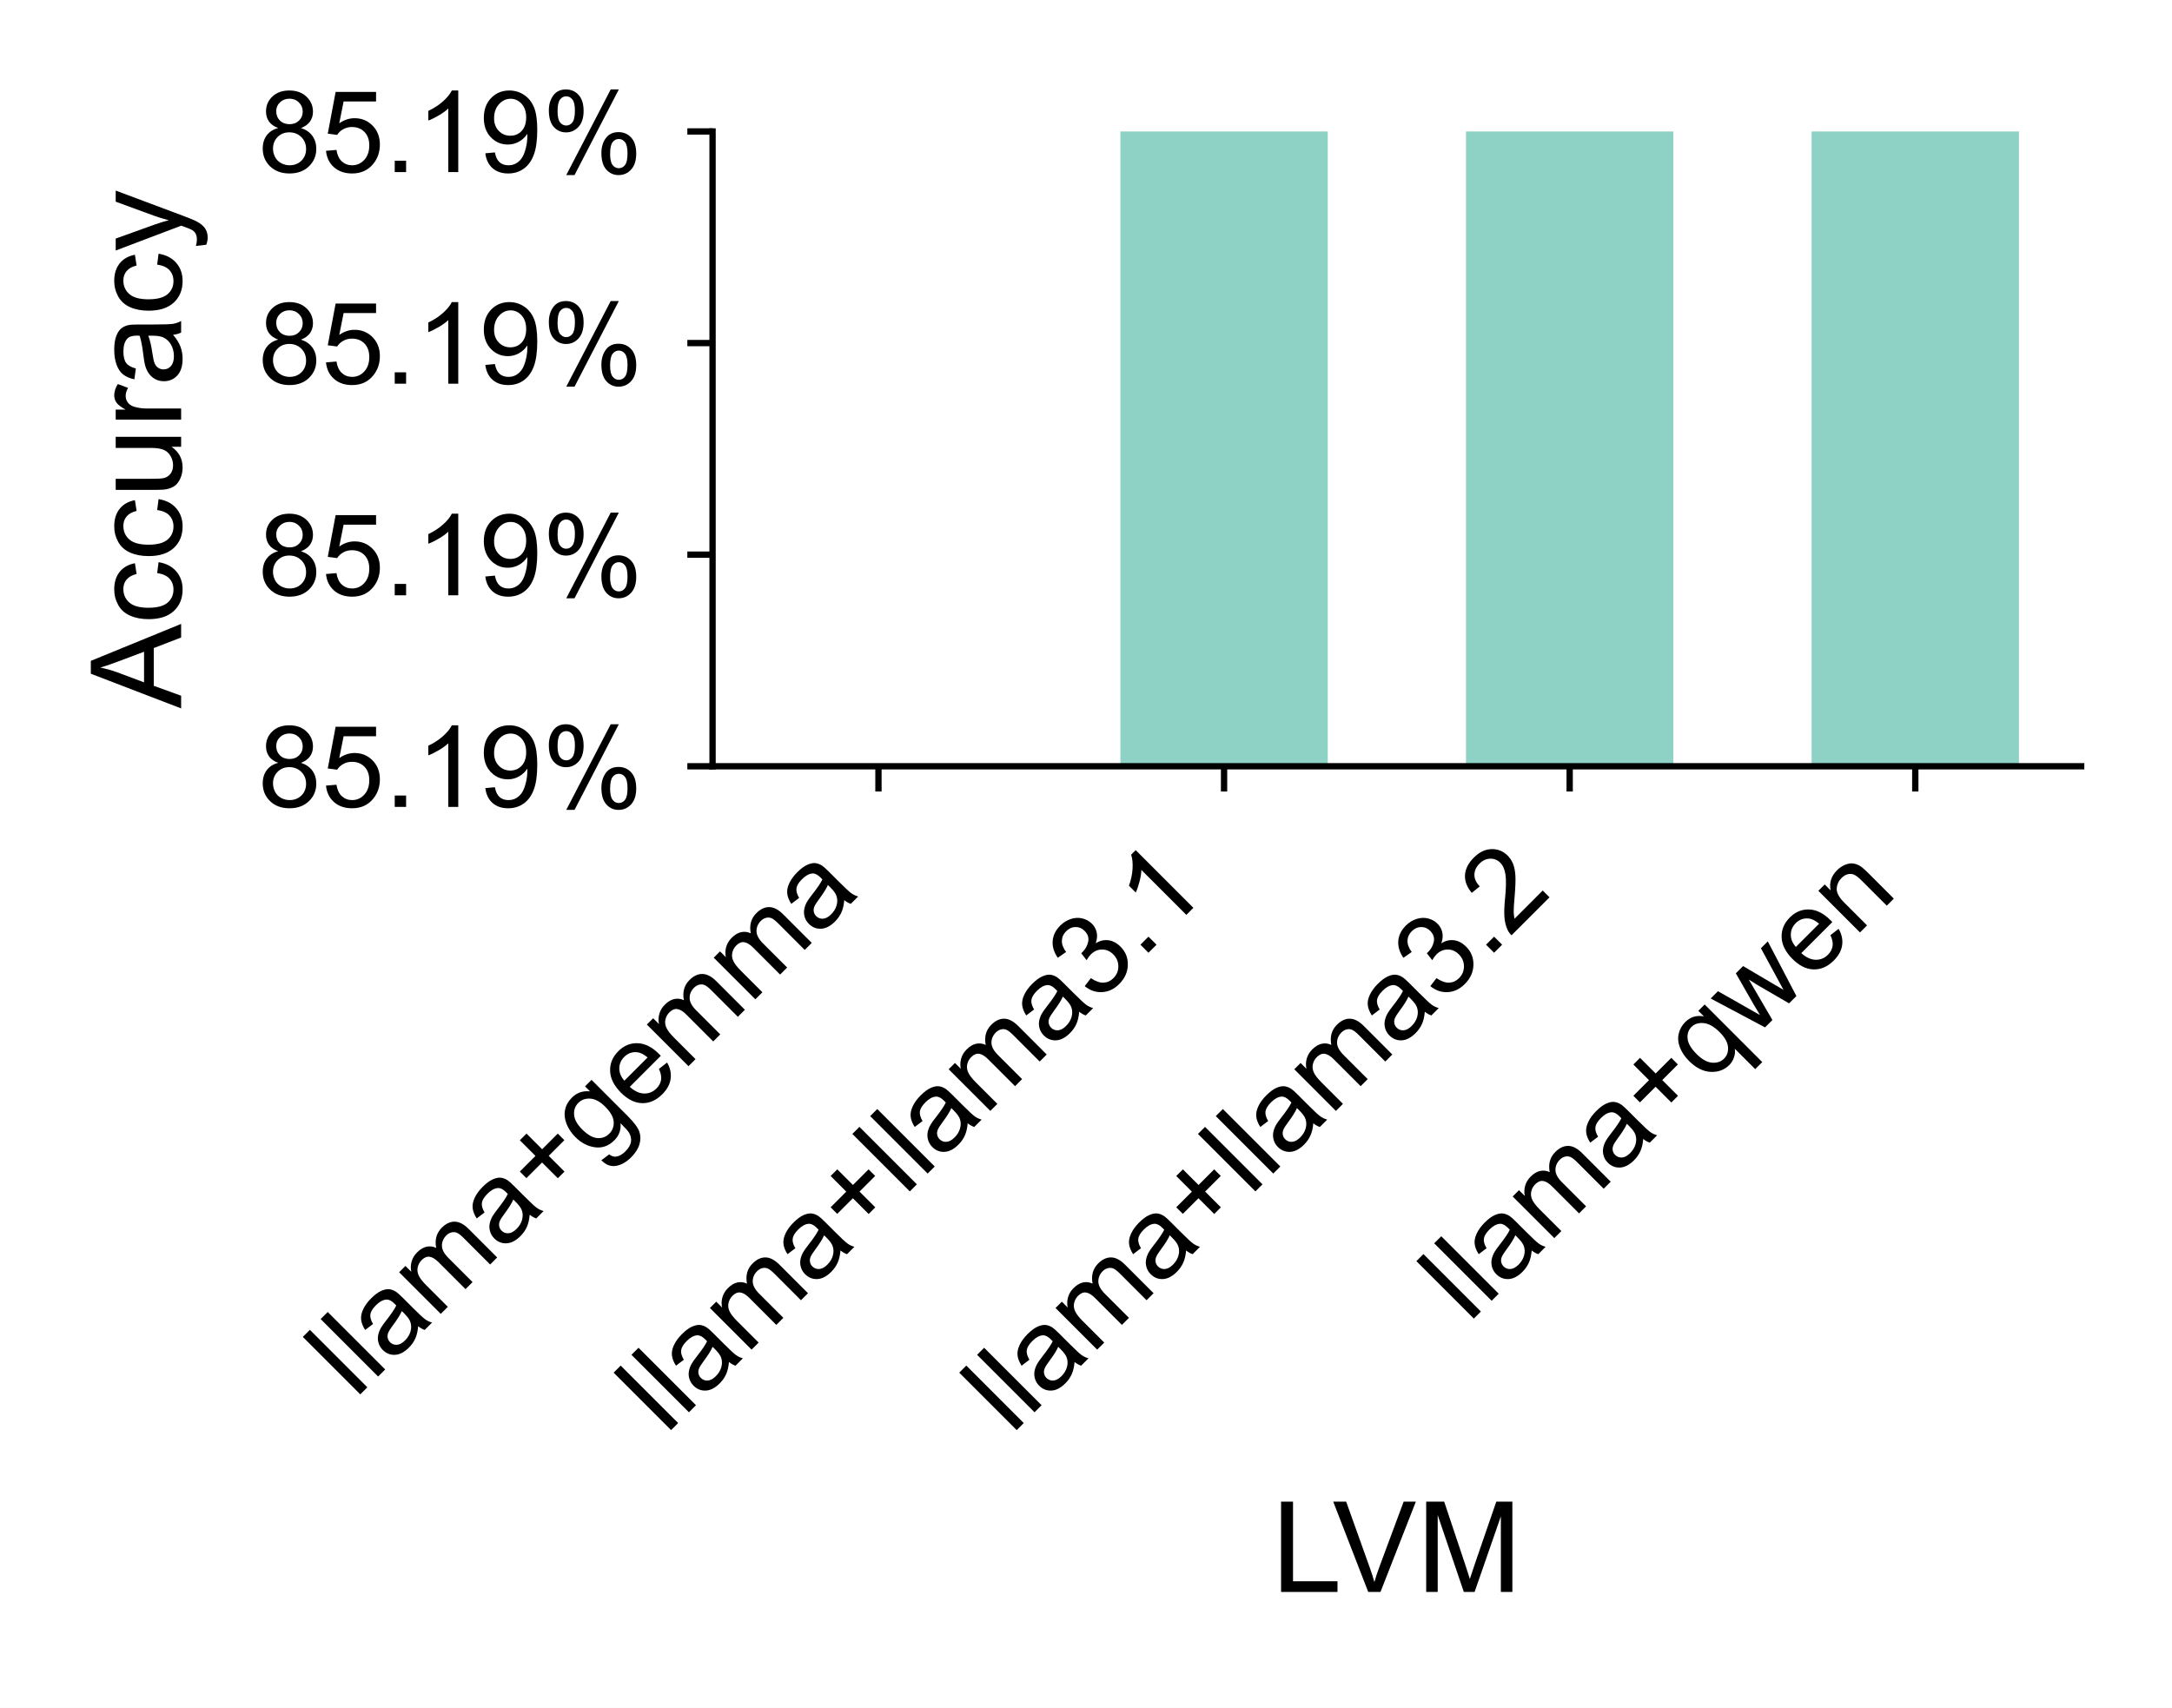
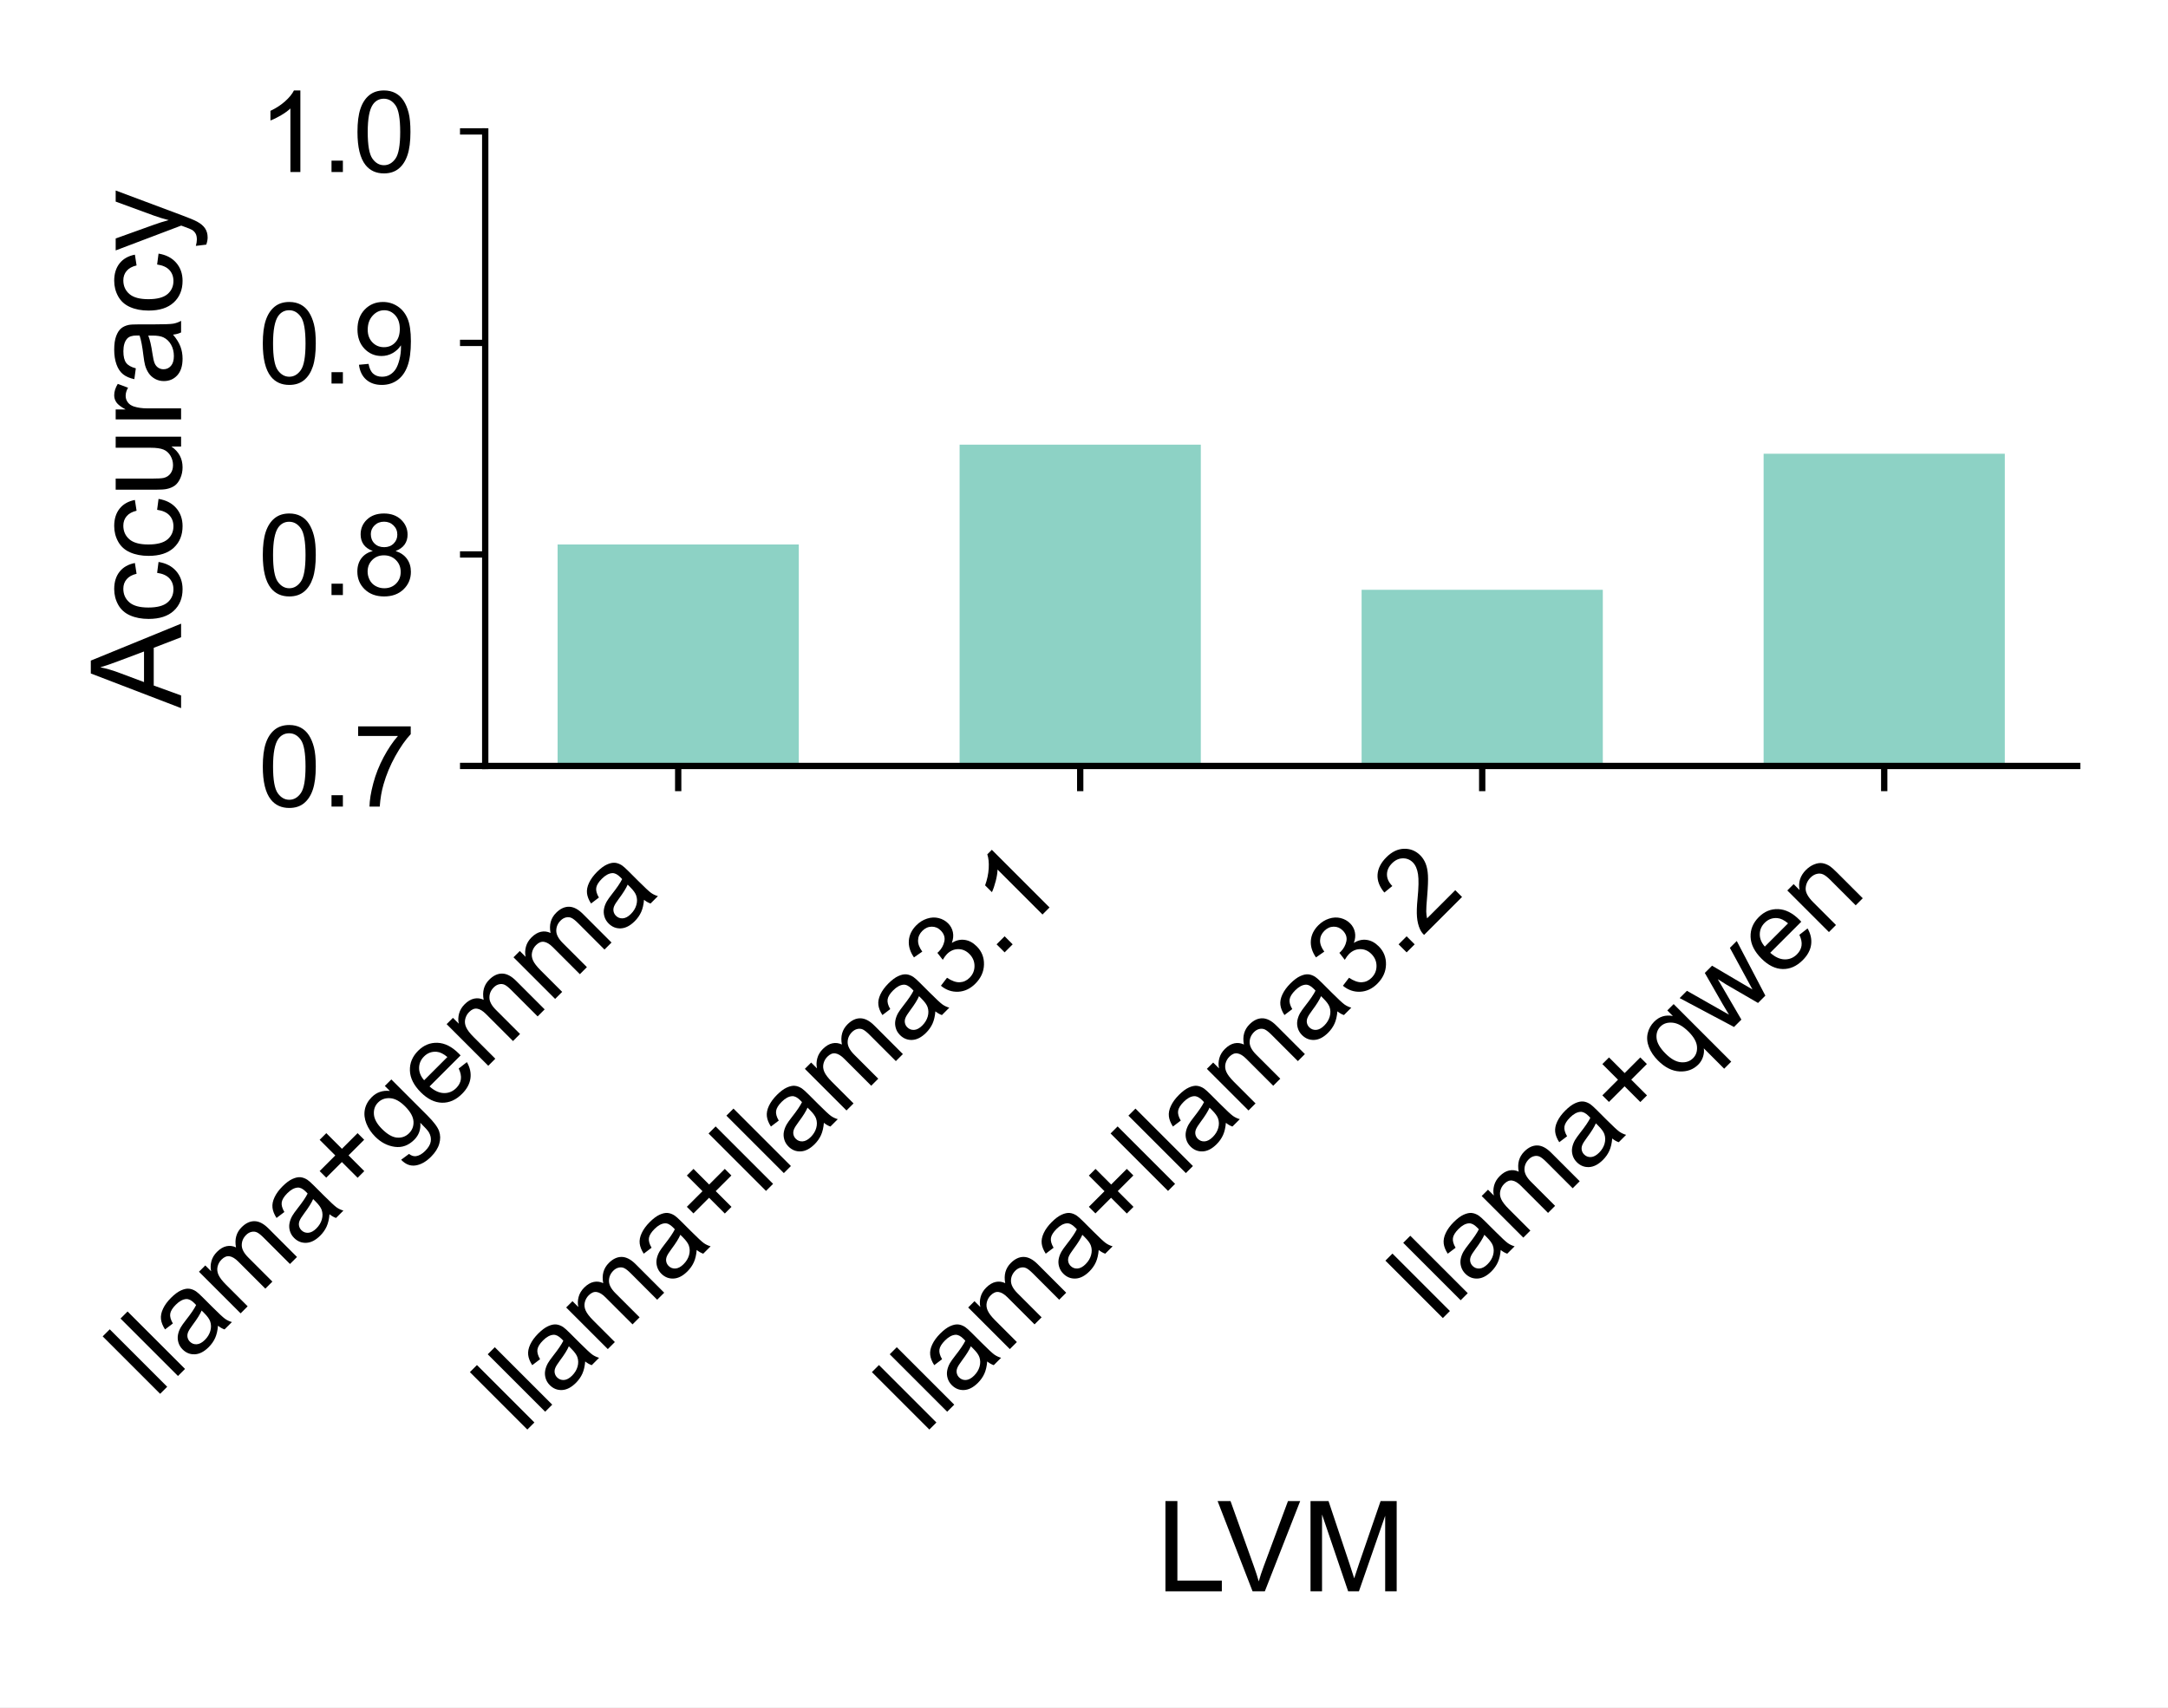
- <svg xmlns="http://www.w3.org/2000/svg" xmlns:xlink="http://www.w3.org/1999/xlink" width="172.175pt" height="135.386pt" viewBox="0 0 172.175 135.386" version="1.1">
+ <svg xmlns="http://www.w3.org/2000/svg" xmlns:xlink="http://www.w3.org/1999/xlink" width="171.893pt" height="135.386pt" viewBox="0 0 171.893 135.386" version="1.1">
  <defs>
    <style type="text/css">*{stroke-linejoin: round; stroke-linecap: butt}</style>
  </defs>
  <g id="figure_1">
    <g id="patch_1">
-       <path d="M 0 135.386  L 172.175 135.386  L 172.175 0  L 0 0  z " style="fill: #ffffff" />
+       <path d="M 0 135.386  L 171.893 135.386  L 171.893 0  L 0 0  z " style="fill: #ffffff" />
    </g>
    <g id="axes_1">
      <g id="patch_2">
-         <path d="M 56.485 60.744  L 164.975 60.744  L 164.975 10.421  L 56.485 10.421  z " style="fill: #ffffff" />
+         <path d="M 38.472 60.744  L 164.692 60.744  L 164.692 10.421  L 38.472 10.421  z " style="fill: #ffffff" />
      </g>
      <g id="patch_3">
-         <path d="M 61.417 178.164  L 77.854 178.164  L 77.854 178.164  L 61.417 178.164  z " clip-path="url(#p3c04a5ae93)" style="fill: #8dd2c5" />
+         <path d="M 44.21 178.164  L 63.334 178.164  L 63.334 43.181  L 44.21 43.181  z " clip-path="url(#p8244721c2c)" style="fill: #8dd2c5" />
      </g>
      <g id="patch_4">
-         <path d="M 88.813 178.164  L 105.251 178.164  L 105.251 10.421  L 88.813 10.421  z " clip-path="url(#p3c04a5ae93)" style="fill: #8dd2c5" />
+         <path d="M 76.084 178.164  L 95.208 178.164  L 95.208 35.264  L 76.084 35.264  z " clip-path="url(#p8244721c2c)" style="fill: #8dd2c5" />
      </g>
      <g id="patch_5">
-         <path d="M 116.209 178.164  L 132.647 178.164  L 132.647 -157.322  L 116.209 -157.322  z " clip-path="url(#p3c04a5ae93)" style="fill: #8dd2c5" />
+         <path d="M 107.957 178.164  L 127.081 178.164  L 127.081 46.771  L 107.957 46.771  z " clip-path="url(#p8244721c2c)" style="fill: #8dd2c5" />
      </g>
      <g id="patch_6">
-         <path d="M 143.606 178.164  L 160.044 178.164  L 160.044 -325.065  L 143.606 -325.065  z " clip-path="url(#p3c04a5ae93)" style="fill: #8dd2c5" />
+         <path d="M 139.831 178.164  L 158.955 178.164  L 158.955 35.985  L 139.831 35.985  z " clip-path="url(#p8244721c2c)" style="fill: #8dd2c5" />
      </g>
      <g id="matplotlib.axis_1">
        <g id="xtick_1">
          <g id="line2d_1">
            <defs>
-               <path id="mfdae7f5ea3" d="M 0 0  L 0 2  " style="stroke: #000000; stroke-width: 0.5" />
-             </defs>
-             <g>
-               <use xlink:href="#mfdae7f5ea3" x="69.635" y="60.744" style="stroke: #000000; stroke-width: 0.5" />
+               <path id="m648545a5e8" d="M 0 0  L 0 2  " style="stroke: #000000; stroke-width: 0.5" />
+             </defs>
+             <g>
+               <use xlink:href="#m648545a5e8" x="53.772" y="60.744" style="stroke: #000000; stroke-width: 0.5" />
            </g>
          </g>
          <g id="text_1">
-             <g transform="translate(28.15337 110.9418) rotate(-45) scale(0.09 -0.09)">
+             <g transform="translate(12.28981 110.9418) rotate(-45) scale(0.09 -0.09)">
              <defs>
                <path id="ArialMT-6c" d="M 409 0  L 409 4581  L 972 4581  L 972 0  L 409 0  z " transform="scale(0.015625)" />
                <path id="ArialMT-61" d="M 2588 409  Q 2275 144 1986 34  Q 1697 -75 1366 -75  Q 819 -75 525 192  Q 231 459 231 875  Q 231 1119 342 1320  Q 453 1522 633 1644  Q 813 1766 1038 1828  Q 1203 1872 1538 1913  Q 2219 1994 2541 2106  Q 2544 2222 2544 2253  Q 2544 2597 2384 2738  Q 2169 2928 1744 2928  Q 1347 2928 1158 2789  Q 969 2650 878 2297  L 328 2372  Q 403 2725 575 2942  Q 747 3159 1072 3276  Q 1397 3394 1825 3394  Q 2250 3394 2515 3294  Q 2781 3194 2906 3042  Q 3031 2891 3081 2659  Q 3109 2516 3109 2141  L 3109 1391  Q 3109 606 3145 398  Q 3181 191 3288 0  L 2700 0  Q 2613 175 2588 409  z M 2541 1666  Q 2234 1541 1622 1453  Q 1275 1403 1131 1340  Q 988 1278 909 1158  Q 831 1038 831 891  Q 831 666 1001 516  Q 1172 366 1500 366  Q 1825 366 2078 508  Q 2331 650 2450 897  Q 2541 1088 2541 1459  L 2541 1666  z " transform="scale(0.015625)" />
                <path id="ArialMT-6d" d="M 422 0  L 422 3319  L 925 3319  L 925 2853  Q 1081 3097 1340 3245  Q 1600 3394 1931 3394  Q 2300 3394 2536 3241  Q 2772 3088 2869 2813  Q 3263 3394 3894 3394  Q 4388 3394 4653 3120  Q 4919 2847 4919 2278  L 4919 0  L 4359 0  L 4359 2091  Q 4359 2428 4304 2576  Q 4250 2725 4106 2815  Q 3963 2906 3769 2906  Q 3419 2906 3187 2673  Q 2956 2441 2956 1928  L 2956 0  L 2394 0  L 2394 2156  Q 2394 2531 2256 2718  Q 2119 2906 1806 2906  Q 1569 2906 1367 2781  Q 1166 2656 1075 2415  Q 984 2175 984 1722  L 984 0  L 422 0  z " transform="scale(0.015625)" />
                <path id="ArialMT-2b" d="M 1603 741  L 1603 1997  L 356 1997  L 356 2522  L 1603 2522  L 1603 3769  L 2134 3769  L 2134 2522  L 3381 2522  L 3381 1997  L 2134 1997  L 2134 741  L 1603 741  z " transform="scale(0.015625)" />
                <path id="ArialMT-67" d="M 319 -275  L 866 -356  Q 900 -609 1056 -725  Q 1266 -881 1628 -881  Q 2019 -881 2231 -725  Q 2444 -569 2519 -288  Q 2563 -116 2559 434  Q 2191 0 1641 0  Q 956 0 581 494  Q 206 988 206 1678  Q 206 2153 378 2554  Q 550 2956 876 3175  Q 1203 3394 1644 3394  Q 2231 3394 2613 2919  L 2613 3319  L 3131 3319  L 3131 450  Q 3131 -325 2973 -648  Q 2816 -972 2473 -1159  Q 2131 -1347 1631 -1347  Q 1038 -1347 672 -1080  Q 306 -813 319 -275  z M 784 1719  Q 784 1066 1043 766  Q 1303 466 1694 466  Q 2081 466 2343 764  Q 2606 1063 2606 1700  Q 2606 2309 2336 2618  Q 2066 2928 1684 2928  Q 1309 2928 1046 2623  Q 784 2319 784 1719  z " transform="scale(0.015625)" />
                <path id="ArialMT-65" d="M 2694 1069  L 3275 997  Q 3138 488 2766 206  Q 2394 -75 1816 -75  Q 1088 -75 661 373  Q 234 822 234 1631  Q 234 2469 665 2931  Q 1097 3394 1784 3394  Q 2450 3394 2872 2941  Q 3294 2488 3294 1666  Q 3294 1616 3291 1516  L 816 1516  Q 847 969 1125 678  Q 1403 388 1819 388  Q 2128 388 2347 550  Q 2566 713 2694 1069  z M 847 1978  L 2700 1978  Q 2663 2397 2488 2606  Q 2219 2931 1791 2931  Q 1403 2931 1139 2672  Q 875 2413 847 1978  z " transform="scale(0.015625)" />
              </defs>
              <use xlink:href="#ArialMT-6c" />
              <use xlink:href="#ArialMT-6c" transform="translate(22.2168 0)" />
              <use xlink:href="#ArialMT-61" transform="translate(44.43359 0)" />
              <use xlink:href="#ArialMT-6d" transform="translate(100.0488 0)" />
              <use xlink:href="#ArialMT-61" transform="translate(183.3496 0)" />
              <use xlink:href="#ArialMT-2b" transform="translate(238.9648 0)" />
              <use xlink:href="#ArialMT-67" transform="translate(297.3633 0)" />
              <use xlink:href="#ArialMT-65" transform="translate(352.9785 0)" />
              <use xlink:href="#ArialMT-6d" transform="translate(408.5938 0)" />
              <use xlink:href="#ArialMT-6d" transform="translate(491.8945 0)" />
              <use xlink:href="#ArialMT-61" transform="translate(575.1953 0)" />
            </g>
          </g>
        </g>
        <g id="xtick_2">
          <g id="line2d_2">
            <g>
-               <use xlink:href="#mfdae7f5ea3" x="97.032" y="60.744" style="stroke: #000000; stroke-width: 0.5" />
+               <use xlink:href="#m648545a5e8" x="85.646" y="60.744" style="stroke: #000000; stroke-width: 0.5" />
            </g>
          </g>
          <g id="text_2">
-             <g transform="translate(52.79046 113.7758) rotate(-45) scale(0.09 -0.09)">
+             <g transform="translate(41.40417 113.7758) rotate(-45) scale(0.09 -0.09)">
              <defs>
                <path id="ArialMT-33" d="M 269 1209  L 831 1284  Q 928 806 1161 595  Q 1394 384 1728 384  Q 2125 384 2398 659  Q 2672 934 2672 1341  Q 2672 1728 2419 1979  Q 2166 2231 1775 2231  Q 1616 2231 1378 2169  L 1441 2663  Q 1497 2656 1531 2656  Q 1891 2656 2178 2843  Q 2466 3031 2466 3422  Q 2466 3731 2256 3934  Q 2047 4138 1716 4138  Q 1388 4138 1169 3931  Q 950 3725 888 3313  L 325 3413  Q 428 3978 793 4289  Q 1159 4600 1703 4600  Q 2078 4600 2393 4439  Q 2709 4278 2876 4000  Q 3044 3722 3044 3409  Q 3044 3113 2884 2869  Q 2725 2625 2413 2481  Q 2819 2388 3044 2092  Q 3269 1797 3269 1353  Q 3269 753 2831 336  Q 2394 -81 1725 -81  Q 1122 -81 723 278  Q 325 638 269 1209  z " transform="scale(0.015625)" />
                <path id="ArialMT-2e" d="M 581 0  L 581 641  L 1222 641  L 1222 0  L 581 0  z " transform="scale(0.015625)" />
                <path id="ArialMT-31" d="M 2384 0  L 1822 0  L 1822 3584  Q 1619 3391 1289 3197  Q 959 3003 697 2906  L 697 3450  Q 1169 3672 1522 3987  Q 1875 4303 2022 4600  L 2384 4600  L 2384 0  z " transform="scale(0.015625)" />
              </defs>
              <use xlink:href="#ArialMT-6c" />
              <use xlink:href="#ArialMT-6c" transform="translate(22.2168 0)" />
              <use xlink:href="#ArialMT-61" transform="translate(44.43359 0)" />
              <use xlink:href="#ArialMT-6d" transform="translate(100.0488 0)" />
              <use xlink:href="#ArialMT-61" transform="translate(183.3496 0)" />
              <use xlink:href="#ArialMT-2b" transform="translate(238.9648 0)" />
              <use xlink:href="#ArialMT-6c" transform="translate(297.3633 0)" />
              <use xlink:href="#ArialMT-6c" transform="translate(319.5801 0)" />
              <use xlink:href="#ArialMT-61" transform="translate(341.7969 0)" />
              <use xlink:href="#ArialMT-6d" transform="translate(397.4121 0)" />
              <use xlink:href="#ArialMT-61" transform="translate(480.7129 0)" />
              <use xlink:href="#ArialMT-33" transform="translate(536.3281 0)" />
              <use xlink:href="#ArialMT-2e" transform="translate(591.9434 0)" />
              <use xlink:href="#ArialMT-31" transform="translate(619.7266 0)" />
            </g>
          </g>
        </g>
        <g id="xtick_3">
          <g id="line2d_3">
            <g>
-               <use xlink:href="#mfdae7f5ea3" x="124.428" y="60.744" style="stroke: #000000; stroke-width: 0.5" />
+               <use xlink:href="#m648545a5e8" x="117.519" y="60.744" style="stroke: #000000; stroke-width: 0.5" />
            </g>
          </g>
          <g id="text_3">
-             <g transform="translate(80.18693 113.7758) rotate(-45) scale(0.09 -0.09)">
+             <g transform="translate(73.27791 113.7758) rotate(-45) scale(0.09 -0.09)">
              <defs>
                <path id="ArialMT-32" d="M 3222 541  L 3222 0  L 194 0  Q 188 203 259 391  Q 375 700 629 1000  Q 884 1300 1366 1694  Q 2113 2306 2375 2664  Q 2638 3022 2638 3341  Q 2638 3675 2398 3904  Q 2159 4134 1775 4134  Q 1369 4134 1125 3890  Q 881 3647 878 3216  L 300 3275  Q 359 3922 746 4261  Q 1134 4600 1788 4600  Q 2447 4600 2831 4234  Q 3216 3869 3216 3328  Q 3216 3053 3103 2787  Q 2991 2522 2730 2228  Q 2469 1934 1863 1422  Q 1356 997 1212 845  Q 1069 694 975 541  L 3222 541  z " transform="scale(0.015625)" />
              </defs>
              <use xlink:href="#ArialMT-6c" />
              <use xlink:href="#ArialMT-6c" transform="translate(22.2168 0)" />
              <use xlink:href="#ArialMT-61" transform="translate(44.43359 0)" />
              <use xlink:href="#ArialMT-6d" transform="translate(100.0488 0)" />
              <use xlink:href="#ArialMT-61" transform="translate(183.3496 0)" />
              <use xlink:href="#ArialMT-2b" transform="translate(238.9648 0)" />
              <use xlink:href="#ArialMT-6c" transform="translate(297.3633 0)" />
              <use xlink:href="#ArialMT-6c" transform="translate(319.5801 0)" />
              <use xlink:href="#ArialMT-61" transform="translate(341.7969 0)" />
              <use xlink:href="#ArialMT-6d" transform="translate(397.4121 0)" />
              <use xlink:href="#ArialMT-61" transform="translate(480.7129 0)" />
              <use xlink:href="#ArialMT-33" transform="translate(536.3281 0)" />
              <use xlink:href="#ArialMT-2e" transform="translate(591.9434 0)" />
              <use xlink:href="#ArialMT-32" transform="translate(619.7266 0)" />
            </g>
          </g>
        </g>
        <g id="xtick_4">
          <g id="line2d_4">
            <g>
-               <use xlink:href="#mfdae7f5ea3" x="151.825" y="60.744" style="stroke: #000000; stroke-width: 0.5" />
+               <use xlink:href="#m648545a5e8" x="149.393" y="60.744" style="stroke: #000000; stroke-width: 0.5" />
            </g>
          </g>
          <g id="text_4">
-             <g transform="translate(116.4233 104.9358) rotate(-45) scale(0.09 -0.09)">
+             <g transform="translate(113.9916 104.9358) rotate(-45) scale(0.09 -0.09)">
              <defs>
                <path id="ArialMT-71" d="M 2538 -1272  L 2538 353  Q 2406 169 2170 47  Q 1934 -75 1669 -75  Q 1078 -75 651 397  Q 225 869 225 1691  Q 225 2191 398 2587  Q 572 2984 901 3189  Q 1231 3394 1625 3394  Q 2241 3394 2594 2875  L 2594 3319  L 3100 3319  L 3100 -1272  L 2538 -1272  z M 803 1669  Q 803 1028 1072 708  Q 1341 388 1716 388  Q 2075 388 2334 692  Q 2594 997 2594 1619  Q 2594 2281 2320 2615  Q 2047 2950 1678 2950  Q 1313 2950 1058 2639  Q 803 2328 803 1669  z " transform="scale(0.015625)" />
                <path id="ArialMT-77" d="M 1034 0  L 19 3319  L 600 3319  L 1128 1403  L 1325 691  Q 1338 744 1497 1375  L 2025 3319  L 2603 3319  L 3100 1394  L 3266 759  L 3456 1400  L 4025 3319  L 4572 3319  L 3534 0  L 2950 0  L 2422 1988  L 2294 2553  L 1622 0  L 1034 0  z " transform="scale(0.015625)" />
                <path id="ArialMT-6e" d="M 422 0  L 422 3319  L 928 3319  L 928 2847  Q 1294 3394 1984 3394  Q 2284 3394 2536 3286  Q 2788 3178 2913 3003  Q 3038 2828 3088 2588  Q 3119 2431 3119 2041  L 3119 0  L 2556 0  L 2556 2019  Q 2556 2363 2490 2533  Q 2425 2703 2258 2804  Q 2091 2906 1866 2906  Q 1506 2906 1245 2678  Q 984 2450 984 1813  L 984 0  L 422 0  z " transform="scale(0.015625)" />
              </defs>
              <use xlink:href="#ArialMT-6c" />
              <use xlink:href="#ArialMT-6c" transform="translate(22.2168 0)" />
              <use xlink:href="#ArialMT-61" transform="translate(44.43359 0)" />
              <use xlink:href="#ArialMT-6d" transform="translate(100.0488 0)" />
              <use xlink:href="#ArialMT-61" transform="translate(183.3496 0)" />
              <use xlink:href="#ArialMT-2b" transform="translate(238.9648 0)" />
              <use xlink:href="#ArialMT-71" transform="translate(297.3633 0)" />
              <use xlink:href="#ArialMT-77" transform="translate(352.9785 0)" />
              <use xlink:href="#ArialMT-65" transform="translate(425.1953 0)" />
              <use xlink:href="#ArialMT-6e" transform="translate(480.8105 0)" />
            </g>
          </g>
        </g>
        <g id="text_5">
-           <g transform="translate(100.8184 126.1984) scale(0.1 -0.1)">
+           <g transform="translate(91.67078 126.1984) scale(0.1 -0.1)">
            <defs>
              <path id="ArialMT-4c" d="M 469 0  L 469 4581  L 1075 4581  L 1075 541  L 3331 541  L 3331 0  L 469 0  z " transform="scale(0.015625)" />
              <path id="ArialMT-56" d="M 1803 0  L 28 4581  L 684 4581  L 1875 1253  Q 2019 853 2116 503  Q 2222 878 2363 1253  L 3600 4581  L 4219 4581  L 2425 0  L 1803 0  z " transform="scale(0.015625)" />
              <path id="ArialMT-4d" d="M 475 0  L 475 4581  L 1388 4581  L 2472 1338  Q 2622 884 2691 659  Q 2769 909 2934 1394  L 4031 4581  L 4847 4581  L 4847 0  L 4263 0  L 4263 3834  L 2931 0  L 2384 0  L 1059 3900  L 1059 0  L 475 0  z " transform="scale(0.015625)" />
            </defs>
            <use xlink:href="#ArialMT-4c" />
            <use xlink:href="#ArialMT-56" transform="translate(48.24023 0)" />
            <use xlink:href="#ArialMT-4d" transform="translate(114.9395 0)" />
          </g>
        </g>
      </g>
      <g id="matplotlib.axis_2">
        <g id="ytick_1">
          <g id="line2d_5">
            <defs>
-               <path id="m6109e85981" d="M 0 0  L -2 0  " style="stroke: #000000; stroke-width: 0.5" />
-             </defs>
-             <g>
-               <use xlink:href="#m6109e85981" x="56.485" y="60.744" style="stroke: #000000; stroke-width: 0.5" />
+               <path id="m0ebbf9b2f9" d="M 0 0  L -2 0  " style="stroke: #000000; stroke-width: 0.5" />
+             </defs>
+             <g>
+               <use xlink:href="#m0ebbf9b2f9" x="38.472" y="60.744" style="stroke: #000000; stroke-width: 0.5" />
            </g>
          </g>
          <g id="text_6">
            <g transform="translate(20.4625 63.96497) scale(0.09 -0.09)">
              <defs>
-                 <path id="ArialMT-38" d="M 1131 2484  Q 781 2613 612 2850  Q 444 3088 444 3419  Q 444 3919 803 4259  Q 1163 4600 1759 4600  Q 2359 4600 2725 4251  Q 3091 3903 3091 3403  Q 3091 3084 2923 2848  Q 2756 2613 2416 2484  Q 2838 2347 3058 2040  Q 3278 1734 3278 1309  Q 3278 722 2862 322  Q 2447 -78 1769 -78  Q 1091 -78 675 323  Q 259 725 259 1325  Q 259 1772 486 2073  Q 713 2375 1131 2484  z M 1019 3438  Q 1019 3113 1228 2906  Q 1438 2700 1772 2700  Q 2097 2700 2305 2904  Q 2513 3109 2513 3406  Q 2513 3716 2298 3927  Q 2084 4138 1766 4138  Q 1444 4138 1231 3931  Q 1019 3725 1019 3438  z M 838 1322  Q 838 1081 952 856  Q 1066 631 1291 507  Q 1516 384 1775 384  Q 2178 384 2440 643  Q 2703 903 2703 1303  Q 2703 1709 2433 1975  Q 2163 2241 1756 2241  Q 1359 2241 1098 1978  Q 838 1716 838 1322  z " transform="scale(0.015625)" />
-                 <path id="ArialMT-35" d="M 266 1200  L 856 1250  Q 922 819 1161 601  Q 1400 384 1738 384  Q 2144 384 2425 690  Q 2706 997 2706 1503  Q 2706 1984 2436 2262  Q 2166 2541 1728 2541  Q 1456 2541 1237 2417  Q 1019 2294 894 2097  L 366 2166  L 809 4519  L 3088 4519  L 3088 3981  L 1259 3981  L 1013 2750  Q 1425 3038 1878 3038  Q 2478 3038 2890 2622  Q 3303 2206 3303 1553  Q 3303 931 2941 478  Q 2500 -78 1738 -78  Q 1113 -78 717 272  Q 322 622 266 1200  z " transform="scale(0.015625)" />
-                 <path id="ArialMT-39" d="M 350 1059  L 891 1109  Q 959 728 1153 556  Q 1347 384 1650 384  Q 1909 384 2104 503  Q 2300 622 2425 820  Q 2550 1019 2634 1356  Q 2719 1694 2719 2044  Q 2719 2081 2716 2156  Q 2547 1888 2255 1720  Q 1963 1553 1622 1553  Q 1053 1553 659 1965  Q 266 2378 266 3053  Q 266 3750 677 4175  Q 1088 4600 1706 4600  Q 2153 4600 2523 4359  Q 2894 4119 3086 3673  Q 3278 3228 3278 2384  Q 3278 1506 3087 986  Q 2897 466 2520 194  Q 2144 -78 1638 -78  Q 1100 -78 759 220  Q 419 519 350 1059  z M 2653 3081  Q 2653 3566 2395 3850  Q 2138 4134 1775 4134  Q 1400 4134 1122 3828  Q 844 3522 844 3034  Q 844 2597 1108 2323  Q 1372 2050 1759 2050  Q 2150 2050 2401 2323  Q 2653 2597 2653 3081  z " transform="scale(0.015625)" />
-                 <path id="ArialMT-25" d="M 372 3481  Q 372 3972 619 4315  Q 866 4659 1334 4659  Q 1766 4659 2048 4351  Q 2331 4044 2331 3447  Q 2331 2866 2045 2552  Q 1759 2238 1341 2238  Q 925 2238 648 2547  Q 372 2856 372 3481  z M 1350 4272  Q 1141 4272 1002 4090  Q 863 3909 863 3425  Q 863 2984 1003 2804  Q 1144 2625 1350 2625  Q 1563 2625 1702 2806  Q 1841 2988 1841 3469  Q 1841 3913 1700 4092  Q 1559 4272 1350 4272  z M 1353 -169  L 3859 4659  L 4316 4659  L 1819 -169  L 1353 -169  z M 3334 1075  Q 3334 1569 3581 1911  Q 3828 2253 4300 2253  Q 4731 2253 5014 1945  Q 5297 1638 5297 1041  Q 5297 459 5011 145  Q 4725 -169 4303 -169  Q 3888 -169 3611 142  Q 3334 453 3334 1075  z M 4316 1866  Q 4103 1866 3964 1684  Q 3825 1503 3825 1019  Q 3825 581 3965 400  Q 4106 219 4313 219  Q 4528 219 4667 400  Q 4806 581 4806 1063  Q 4806 1506 4665 1686  Q 4525 1866 4316 1866  z " transform="scale(0.015625)" />
-               </defs>
-               <use xlink:href="#ArialMT-38" />
-               <use xlink:href="#ArialMT-35" transform="translate(55.61523 0)" />
-               <use xlink:href="#ArialMT-2e" transform="translate(111.2305 0)" />
-               <use xlink:href="#ArialMT-31" transform="translate(139.0137 0)" />
-               <use xlink:href="#ArialMT-39" transform="translate(194.6289 0)" />
-               <use xlink:href="#ArialMT-25" transform="translate(250.2441 0)" />
+                 <path id="ArialMT-30" d="M 266 2259  Q 266 3072 433 3567  Q 600 4063 929 4331  Q 1259 4600 1759 4600  Q 2128 4600 2406 4451  Q 2684 4303 2865 4023  Q 3047 3744 3150 3342  Q 3253 2941 3253 2259  Q 3253 1453 3087 958  Q 2922 463 2592 192  Q 2263 -78 1759 -78  Q 1097 -78 719 397  Q 266 969 266 2259  z M 844 2259  Q 844 1131 1108 757  Q 1372 384 1759 384  Q 2147 384 2411 759  Q 2675 1134 2675 2259  Q 2675 3391 2411 3762  Q 2147 4134 1753 4134  Q 1366 4134 1134 3806  Q 844 3388 844 2259  z " transform="scale(0.015625)" />
+                 <path id="ArialMT-37" d="M 303 3981  L 303 4522  L 3269 4522  L 3269 4084  Q 2831 3619 2401 2847  Q 1972 2075 1738 1259  Q 1569 684 1522 0  L 944 0  Q 953 541 1156 1306  Q 1359 2072 1739 2783  Q 2119 3494 2547 3981  L 303 3981  z " transform="scale(0.015625)" />
+               </defs>
+               <use xlink:href="#ArialMT-30" />
+               <use xlink:href="#ArialMT-2e" transform="translate(55.61523 0)" />
+               <use xlink:href="#ArialMT-37" transform="translate(83.39844 0)" />
            </g>
          </g>
        </g>
        <g id="ytick_2">
          <g id="line2d_6">
            <g>
-               <use xlink:href="#m6109e85981" x="56.485" y="43.97" style="stroke: #000000; stroke-width: 0.5" />
+               <use xlink:href="#m0ebbf9b2f9" x="38.472" y="43.97" style="stroke: #000000; stroke-width: 0.5" />
            </g>
          </g>
          <g id="text_7">
            <g transform="translate(20.4625 47.19066) scale(0.09 -0.09)">
-               <use xlink:href="#ArialMT-38" />
-               <use xlink:href="#ArialMT-35" transform="translate(55.61523 0)" />
-               <use xlink:href="#ArialMT-2e" transform="translate(111.2305 0)" />
-               <use xlink:href="#ArialMT-31" transform="translate(139.0137 0)" />
-               <use xlink:href="#ArialMT-39" transform="translate(194.6289 0)" />
-               <use xlink:href="#ArialMT-25" transform="translate(250.2441 0)" />
+               <defs>
+                 <path id="ArialMT-38" d="M 1131 2484  Q 781 2613 612 2850  Q 444 3088 444 3419  Q 444 3919 803 4259  Q 1163 4600 1759 4600  Q 2359 4600 2725 4251  Q 3091 3903 3091 3403  Q 3091 3084 2923 2848  Q 2756 2613 2416 2484  Q 2838 2347 3058 2040  Q 3278 1734 3278 1309  Q 3278 722 2862 322  Q 2447 -78 1769 -78  Q 1091 -78 675 323  Q 259 725 259 1325  Q 259 1772 486 2073  Q 713 2375 1131 2484  z M 1019 3438  Q 1019 3113 1228 2906  Q 1438 2700 1772 2700  Q 2097 2700 2305 2904  Q 2513 3109 2513 3406  Q 2513 3716 2298 3927  Q 2084 4138 1766 4138  Q 1444 4138 1231 3931  Q 1019 3725 1019 3438  z M 838 1322  Q 838 1081 952 856  Q 1066 631 1291 507  Q 1516 384 1775 384  Q 2178 384 2440 643  Q 2703 903 2703 1303  Q 2703 1709 2433 1975  Q 2163 2241 1756 2241  Q 1359 2241 1098 1978  Q 838 1716 838 1322  z " transform="scale(0.015625)" />
+               </defs>
+               <use xlink:href="#ArialMT-30" />
+               <use xlink:href="#ArialMT-2e" transform="translate(55.61523 0)" />
+               <use xlink:href="#ArialMT-38" transform="translate(83.39844 0)" />
            </g>
          </g>
        </g>
        <g id="ytick_3">
          <g id="line2d_7">
            <g>
-               <use xlink:href="#m6109e85981" x="56.485" y="27.195" style="stroke: #000000; stroke-width: 0.5" />
+               <use xlink:href="#m0ebbf9b2f9" x="38.472" y="27.195" style="stroke: #000000; stroke-width: 0.5" />
            </g>
          </g>
          <g id="text_8">
            <g transform="translate(20.4625 30.41634) scale(0.09 -0.09)">
-               <use xlink:href="#ArialMT-38" />
-               <use xlink:href="#ArialMT-35" transform="translate(55.61523 0)" />
-               <use xlink:href="#ArialMT-2e" transform="translate(111.2305 0)" />
-               <use xlink:href="#ArialMT-31" transform="translate(139.0137 0)" />
-               <use xlink:href="#ArialMT-39" transform="translate(194.6289 0)" />
-               <use xlink:href="#ArialMT-25" transform="translate(250.2441 0)" />
+               <defs>
+                 <path id="ArialMT-39" d="M 350 1059  L 891 1109  Q 959 728 1153 556  Q 1347 384 1650 384  Q 1909 384 2104 503  Q 2300 622 2425 820  Q 2550 1019 2634 1356  Q 2719 1694 2719 2044  Q 2719 2081 2716 2156  Q 2547 1888 2255 1720  Q 1963 1553 1622 1553  Q 1053 1553 659 1965  Q 266 2378 266 3053  Q 266 3750 677 4175  Q 1088 4600 1706 4600  Q 2153 4600 2523 4359  Q 2894 4119 3086 3673  Q 3278 3228 3278 2384  Q 3278 1506 3087 986  Q 2897 466 2520 194  Q 2144 -78 1638 -78  Q 1100 -78 759 220  Q 419 519 350 1059  z M 2653 3081  Q 2653 3566 2395 3850  Q 2138 4134 1775 4134  Q 1400 4134 1122 3828  Q 844 3522 844 3034  Q 844 2597 1108 2323  Q 1372 2050 1759 2050  Q 2150 2050 2401 2323  Q 2653 2597 2653 3081  z " transform="scale(0.015625)" />
+               </defs>
+               <use xlink:href="#ArialMT-30" />
+               <use xlink:href="#ArialMT-2e" transform="translate(55.61523 0)" />
+               <use xlink:href="#ArialMT-39" transform="translate(83.39844 0)" />
            </g>
          </g>
        </g>
        <g id="ytick_4">
          <g id="line2d_8">
            <g>
-               <use xlink:href="#m6109e85981" x="56.485" y="10.421" style="stroke: #000000; stroke-width: 0.5" />
+               <use xlink:href="#m0ebbf9b2f9" x="38.472" y="10.421" style="stroke: #000000; stroke-width: 0.5" />
            </g>
          </g>
          <g id="text_9">
            <g transform="translate(20.4625 13.64203) scale(0.09 -0.09)">
-               <use xlink:href="#ArialMT-38" />
-               <use xlink:href="#ArialMT-35" transform="translate(55.61523 0)" />
-               <use xlink:href="#ArialMT-2e" transform="translate(111.2305 0)" />
-               <use xlink:href="#ArialMT-31" transform="translate(139.0137 0)" />
-               <use xlink:href="#ArialMT-39" transform="translate(194.6289 0)" />
-               <use xlink:href="#ArialMT-25" transform="translate(250.2441 0)" />
+               <use xlink:href="#ArialMT-31" />
+               <use xlink:href="#ArialMT-2e" transform="translate(55.61523 0)" />
+               <use xlink:href="#ArialMT-30" transform="translate(83.39844 0)" />
            </g>
          </g>
        </g>
        <g id="text_10">
          <g transform="translate(14.35781 56.14342) rotate(-90) scale(0.1 -0.1)">
            <defs>
              <path id="ArialMT-41" d="M -9 0  L 1750 4581  L 2403 4581  L 4278 0  L 3588 0  L 3053 1388  L 1138 1388  L 634 0  L -9 0  z M 1313 1881  L 2866 1881  L 2388 3150  Q 2169 3728 2063 4100  Q 1975 3659 1816 3225  L 1313 1881  z " transform="scale(0.015625)" />
              <path id="ArialMT-63" d="M 2588 1216  L 3141 1144  Q 3050 572 2676 248  Q 2303 -75 1759 -75  Q 1078 -75 664 370  Q 250 816 250 1647  Q 250 2184 428 2587  Q 606 2991 970 3192  Q 1334 3394 1763 3394  Q 2303 3394 2647 3120  Q 2991 2847 3088 2344  L 2541 2259  Q 2463 2594 2264 2762  Q 2066 2931 1784 2931  Q 1359 2931 1093 2626  Q 828 2322 828 1663  Q 828 994 1084 691  Q 1341 388 1753 388  Q 2084 388 2306 591  Q 2528 794 2588 1216  z " transform="scale(0.015625)" />
              <path id="ArialMT-75" d="M 2597 0  L 2597 488  Q 2209 -75 1544 -75  Q 1250 -75 995 37  Q 741 150 617 320  Q 494 491 444 738  Q 409 903 409 1263  L 409 3319  L 972 3319  L 972 1478  Q 972 1038 1006 884  Q 1059 663 1231 536  Q 1403 409 1656 409  Q 1909 409 2131 539  Q 2353 669 2445 892  Q 2538 1116 2538 1541  L 2538 3319  L 3100 3319  L 3100 0  L 2597 0  z " transform="scale(0.015625)" />
              <path id="ArialMT-72" d="M 416 0  L 416 3319  L 922 3319  L 922 2816  Q 1116 3169 1280 3281  Q 1444 3394 1641 3394  Q 1925 3394 2219 3213  L 2025 2691  Q 1819 2813 1613 2813  Q 1428 2813 1281 2702  Q 1134 2591 1072 2394  Q 978 2094 978 1738  L 978 0  L 416 0  z " transform="scale(0.015625)" />
              <path id="ArialMT-79" d="M 397 -1278  L 334 -750  Q 519 -800 656 -800  Q 844 -800 956 -737  Q 1069 -675 1141 -563  Q 1194 -478 1313 -144  Q 1328 -97 1363 -6  L 103 3319  L 709 3319  L 1400 1397  Q 1534 1031 1641 628  Q 1738 1016 1872 1384  L 2581 3319  L 3144 3319  L 1881 -56  Q 1678 -603 1566 -809  Q 1416 -1088 1222 -1217  Q 1028 -1347 759 -1347  Q 597 -1347 397 -1278  z " transform="scale(0.015625)" />
            </defs>
            <use xlink:href="#ArialMT-41" />
            <use xlink:href="#ArialMT-63" transform="translate(66.69922 0)" />
            <use xlink:href="#ArialMT-63" transform="translate(116.6992 0)" />
            <use xlink:href="#ArialMT-75" transform="translate(166.6992 0)" />
            <use xlink:href="#ArialMT-72" transform="translate(222.3145 0)" />
            <use xlink:href="#ArialMT-61" transform="translate(255.6152 0)" />
            <use xlink:href="#ArialMT-63" transform="translate(311.2305 0)" />
            <use xlink:href="#ArialMT-79" transform="translate(361.2305 0)" />
          </g>
        </g>
      </g>
      <g id="patch_7">
-         <path d="M 56.485 60.744  L 56.485 10.421  " style="fill: none; stroke: #000000; stroke-width: 0.5; stroke-linejoin: miter; stroke-linecap: square" />
+         <path d="M 38.472 60.744  L 38.472 10.421  " style="fill: none; stroke: #000000; stroke-width: 0.5; stroke-linejoin: miter; stroke-linecap: square" />
      </g>
      <g id="patch_8">
-         <path d="M 56.485 60.744  L 164.975 60.744  " style="fill: none; stroke: #000000; stroke-width: 0.5; stroke-linejoin: miter; stroke-linecap: square" />
+         <path d="M 38.472 60.744  L 164.692 60.744  " style="fill: none; stroke: #000000; stroke-width: 0.5; stroke-linejoin: miter; stroke-linecap: square" />
      </g>
    </g>
  </g>
  <defs>
-     <clipPath id="p3c04a5ae93">
-       <rect x="56.485" y="10.421" width="108.49" height="50.323" />
+     <clipPath id="p8244721c2c">
+       <rect x="38.472" y="10.421" width="126.22" height="50.323" />
    </clipPath>
  </defs>
</svg>
